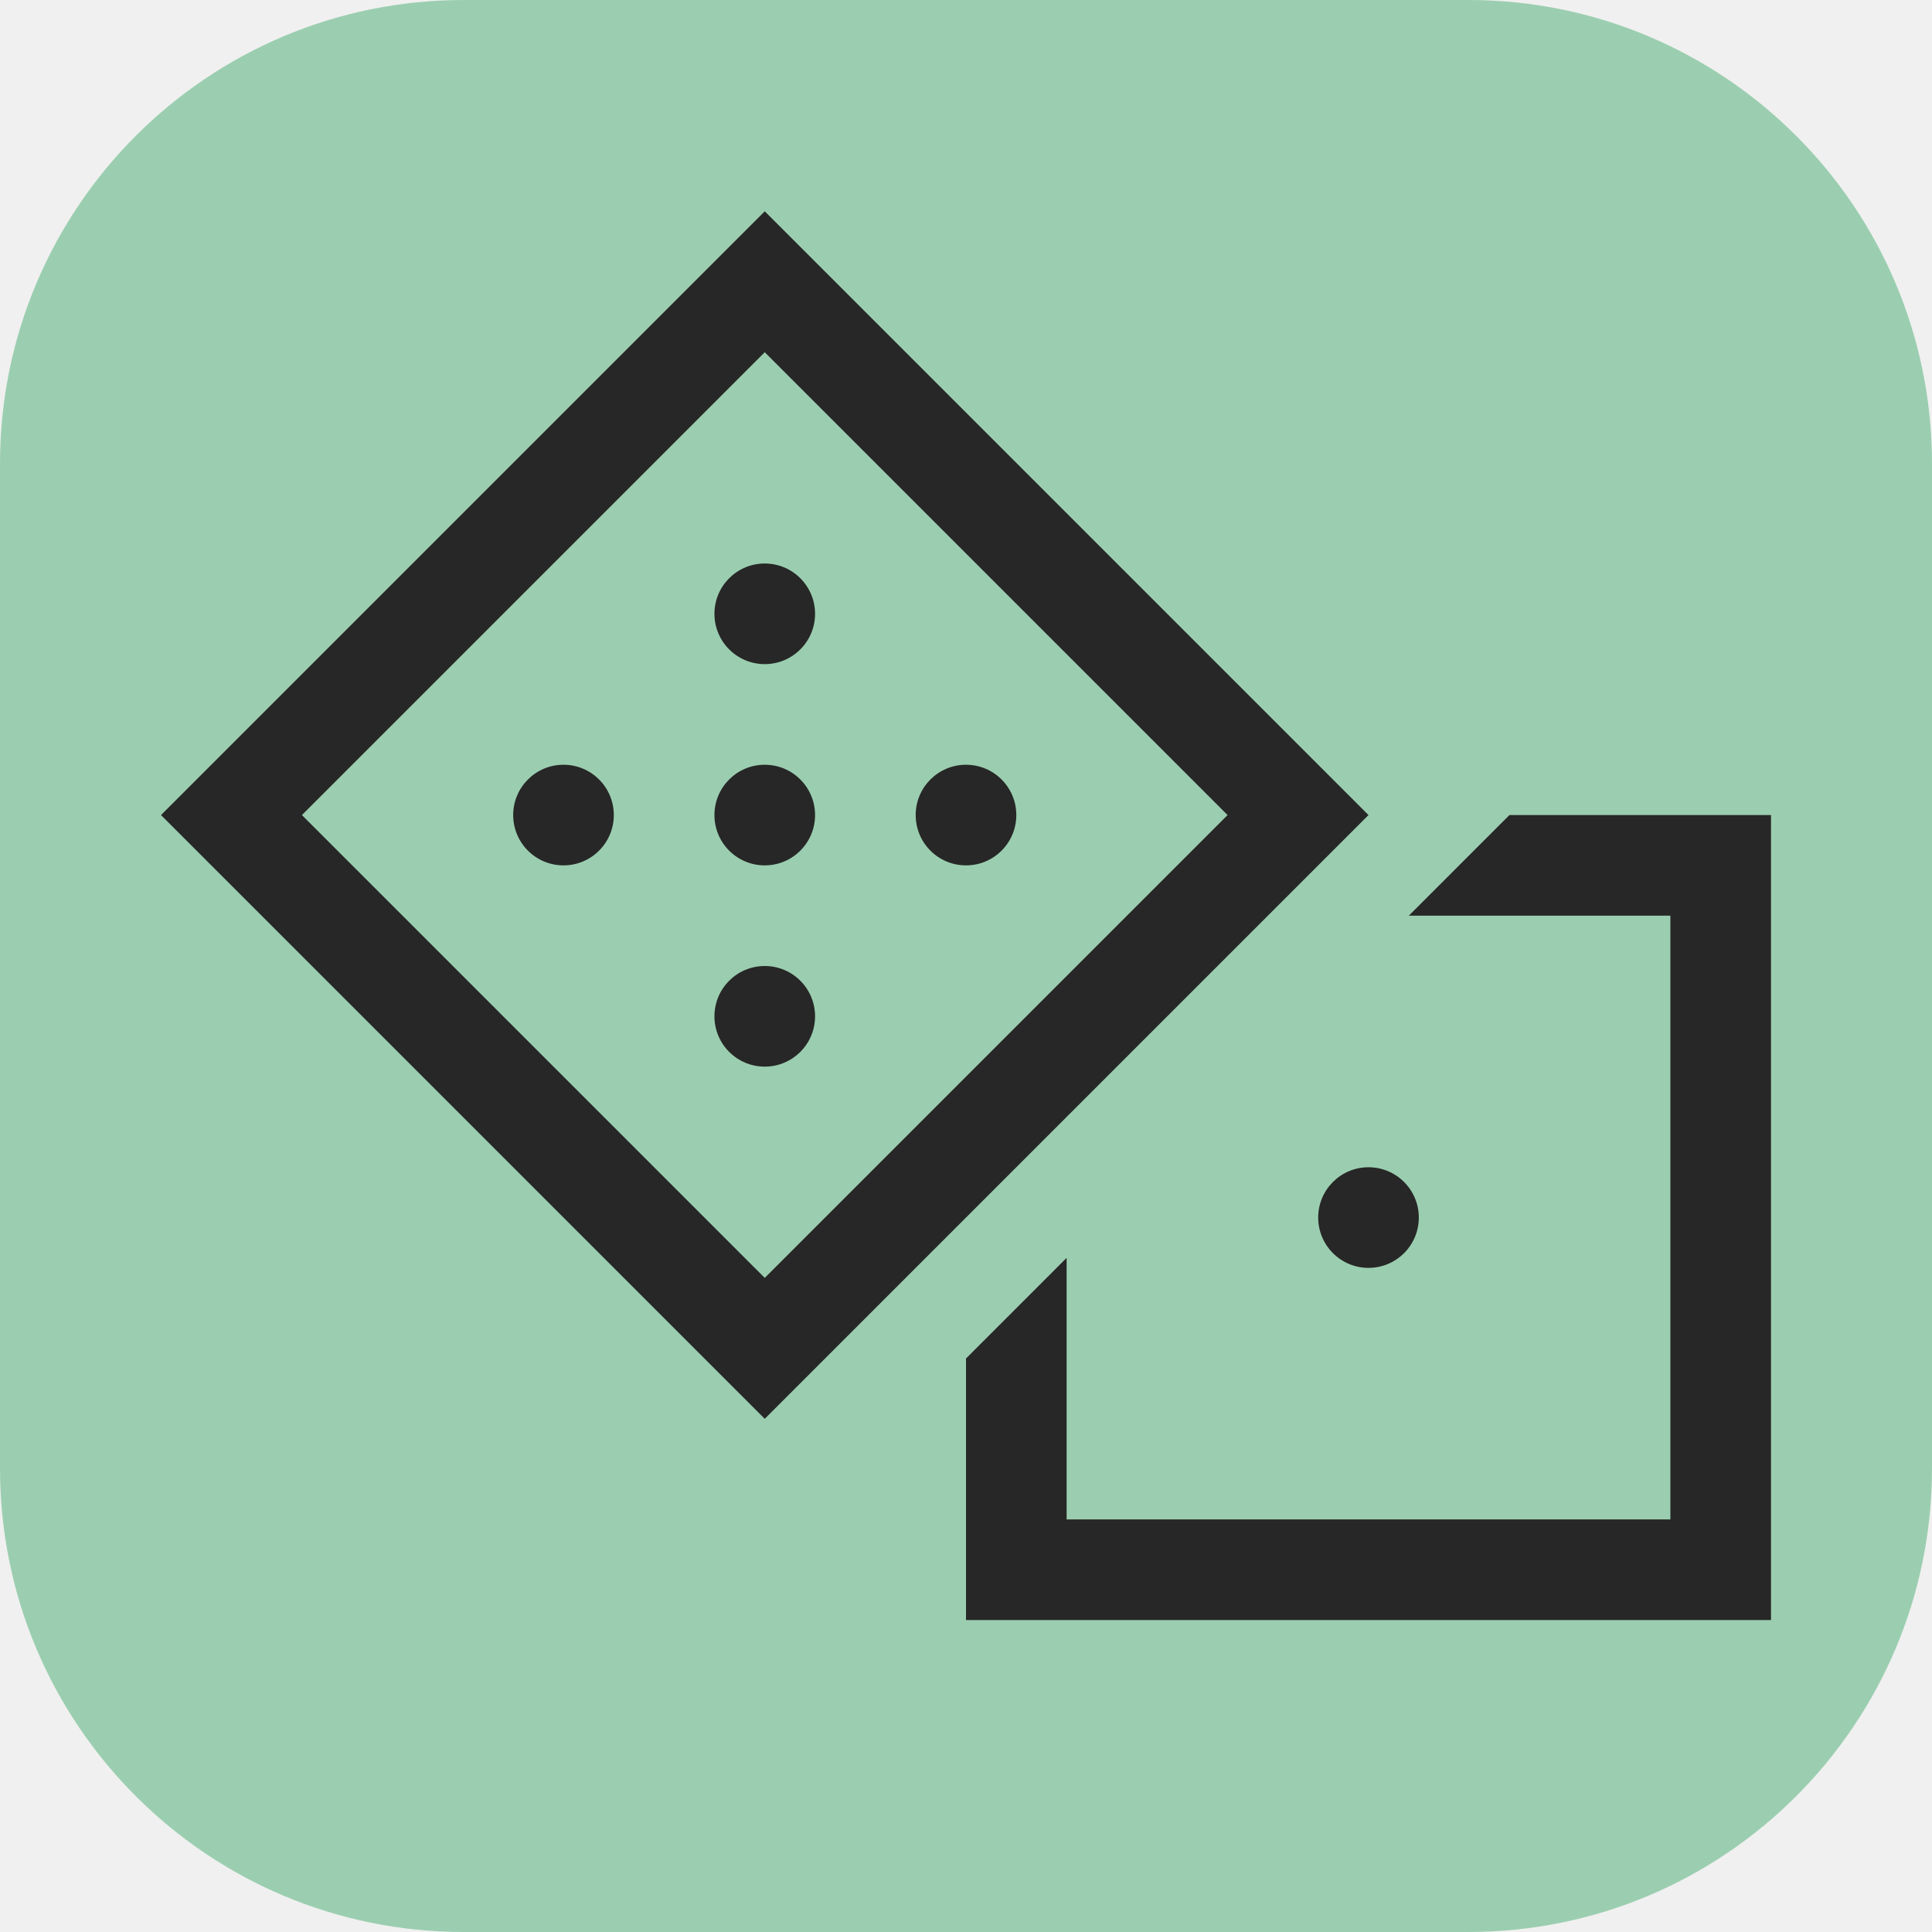
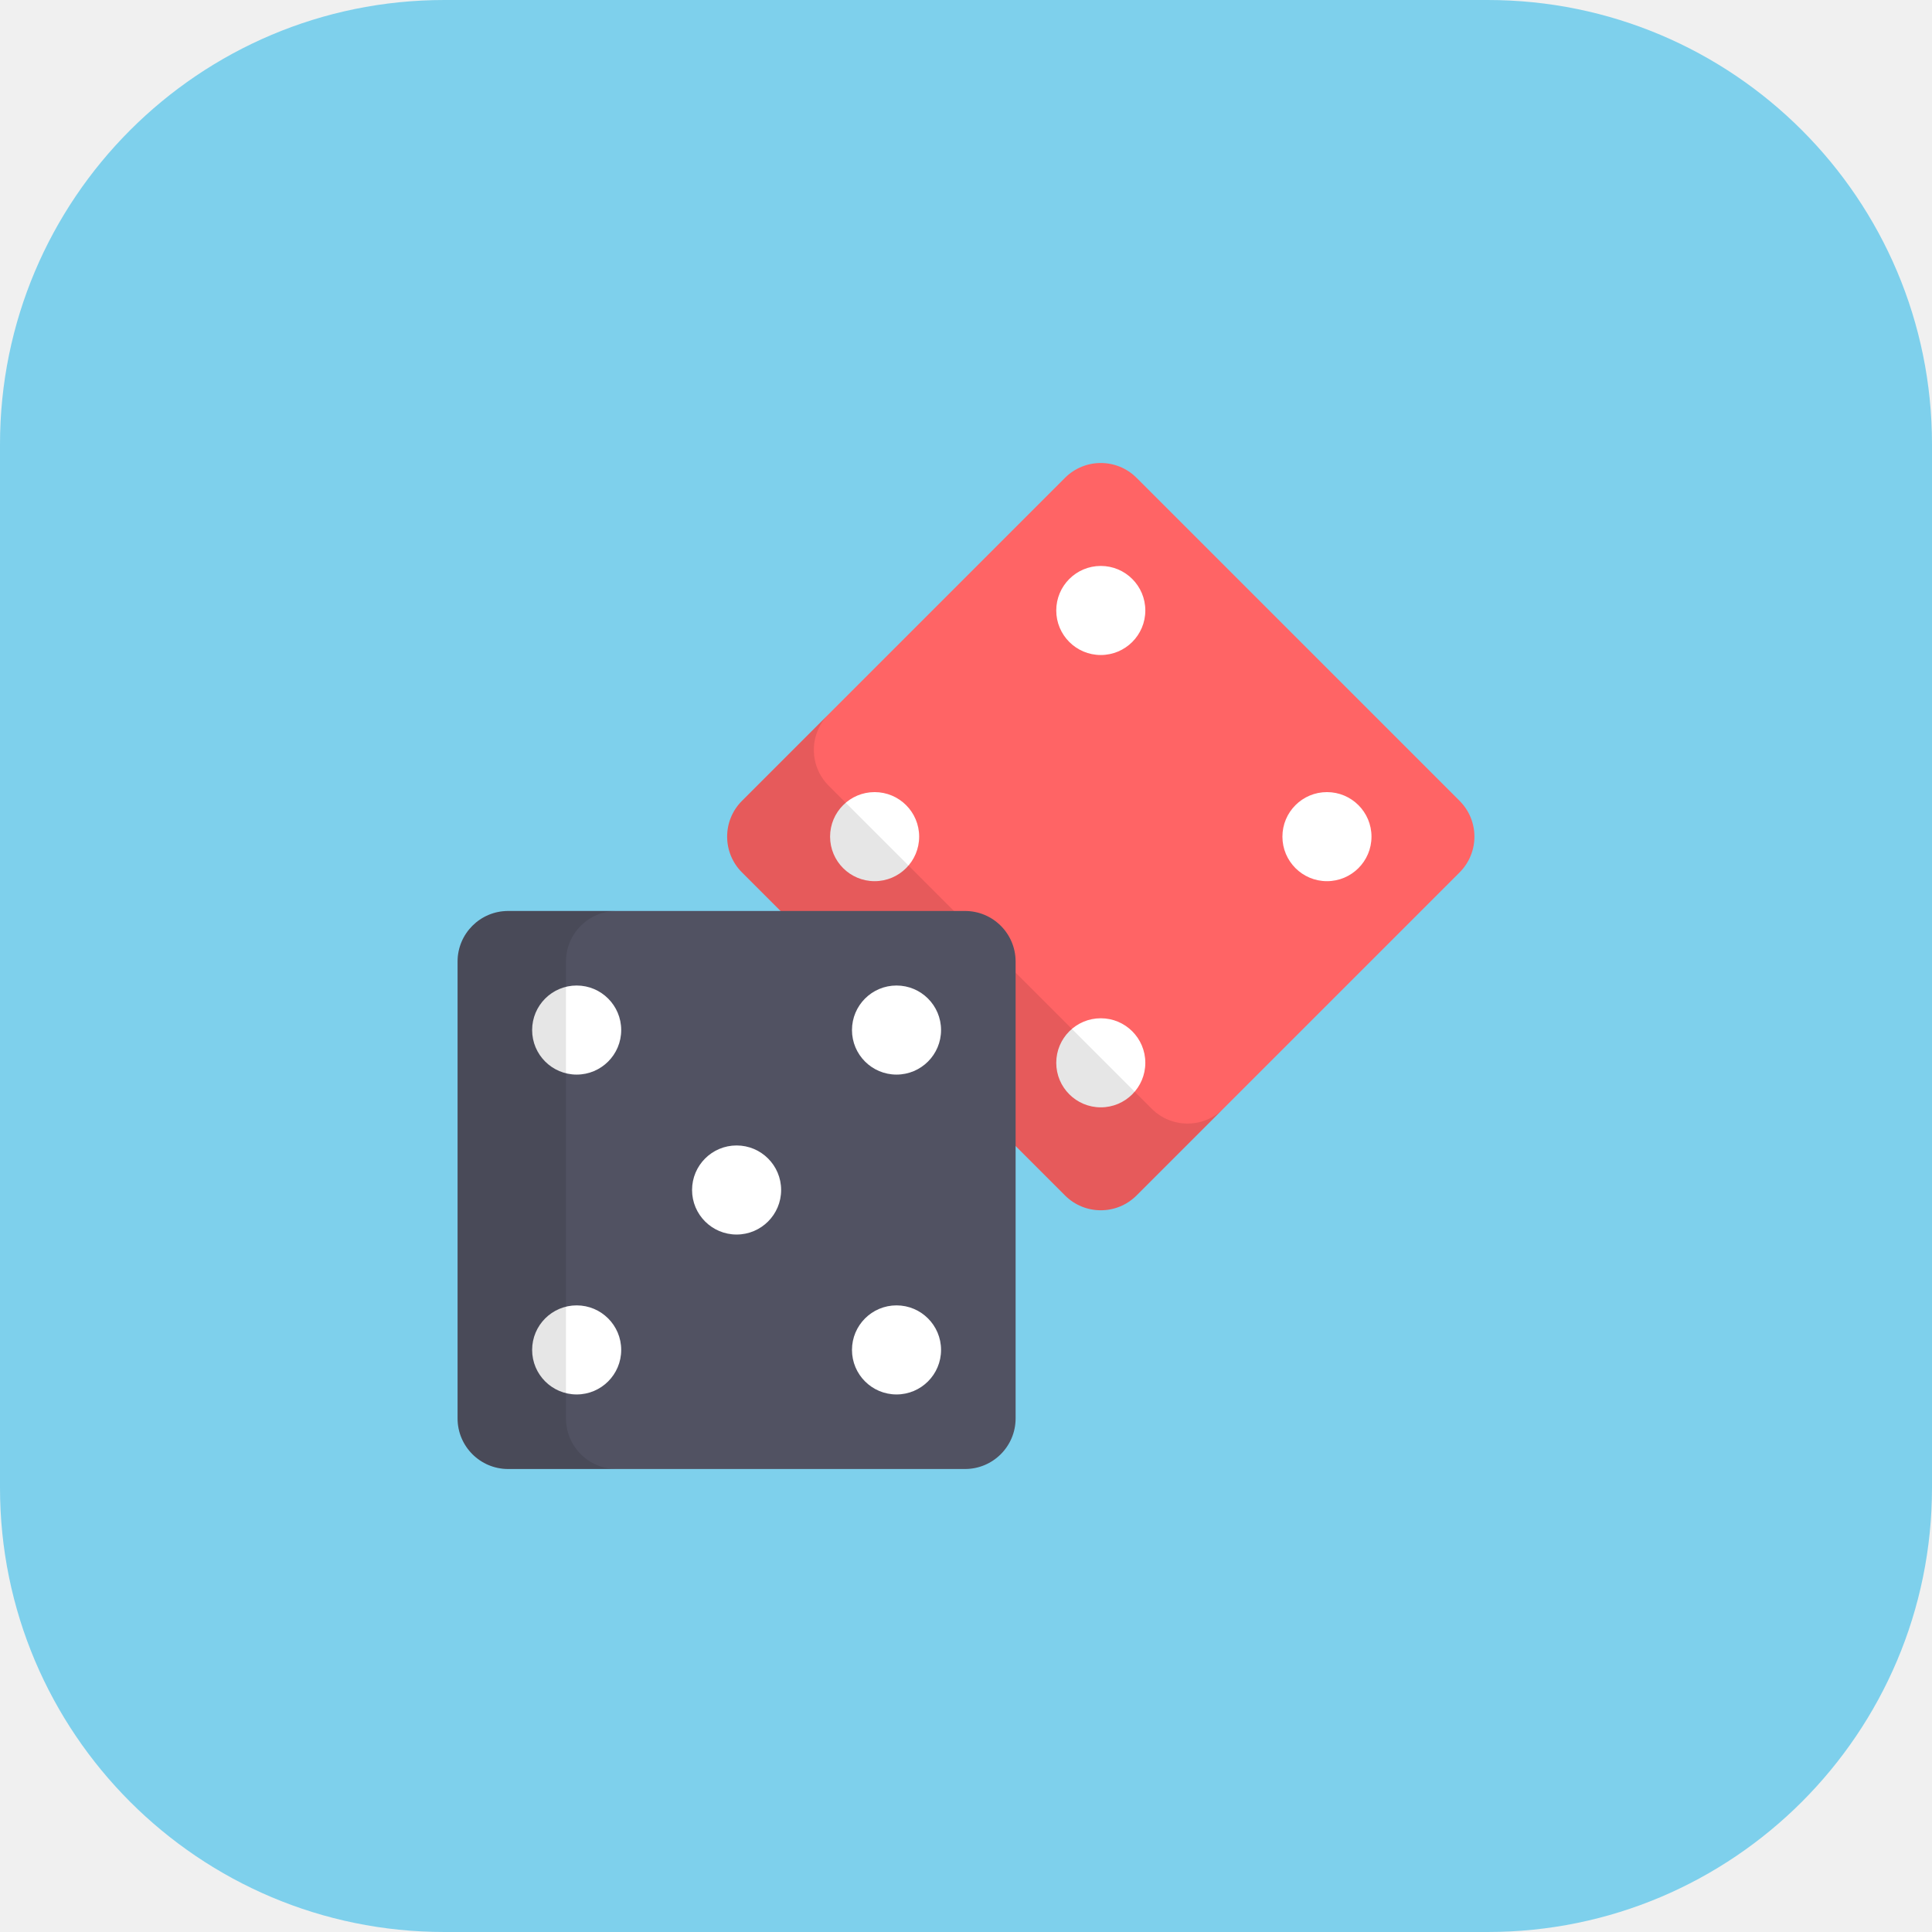
- <svg xmlns="http://www.w3.org/2000/svg" fill="#272727" width="256px" height="256px" viewBox="-3.2 -3.2 38.40 38.40" stroke="#272727" stroke-width="0">
+ <svg xmlns="http://www.w3.org/2000/svg" height="156px" width="156px" version="1.1" id="Layer_1" viewBox="-230.4 -230.4 972.80 972.80" xml:space="preserve" fill="#000000">
  <g id="SVGRepo_bgCarrier" stroke-width="0">
-     <rect x="-3.2" y="-3.2" width="38.40" height="38.40" rx="9.216" fill="#9bceb0" strokewidth="0" />
+     <rect x="-230.4" y="-230.4" width="972.80" height="972.80" rx="223.744" fill="#7ed0ec" strokewidth="0" />
  </g>
  <g id="SVGRepo_tracerCarrier" stroke-linecap="round" stroke-linejoin="round" />
  <g id="SVGRepo_iconCarrier">
-     <path d="M 12 1 L 0 13 L 12 25 L 24 13 L 12 1 z M 12 3.801 L 21.199 13 L 12 22.199 L 2.801 13 L 12 3.801 z M 12 8 A 1 1 0 0 0 12 10 A 1 1 0 0 0 12 8 z M 8 12 A 1 1 0 0 0 8 14 A 1 1 0 0 0 8 12 z M 12 12 A 1 1 0 0 0 12 14 A 1 1 0 0 0 12 12 z M 16 12 A 1 1 0 0 0 16 14 A 1 1 0 0 0 16 12 z M 26.801 13 L 24.801 15 L 30 15 L 30 27 L 18 27 L 18 21.801 L 16 23.801 L 16 29 L 32 29 L 32 13 L 26.801 13 z M 12 16 A 1 1 0 0 0 12 18 A 1 1 0 0 0 12 16 z M 24 20 A 1 1 0 0 0 24 22 A 1 1 0 0 0 24 20 z" />
+     <path style="fill:#FF6465;" d="M305.858,10.189L143.194,172.852c-9.946,9.946-9.945,26.072,0,36.018l162.665,162.664 c9.946,9.946,26.072,9.946,36.018,0L504.542,208.87c9.946-9.946,9.946-26.071,0-36.018L341.876,10.189 C331.93,0.243,315.803,0.243,305.858,10.189z" />
+     <g>
+       <circle style="fill:#FFFFFF;" cx="209.989" cy="190.866" r="22.424" />
+       <circle style="fill:#FFFFFF;" cx="323.869" cy="76.986" r="22.424" />
+       <circle style="fill:#FFFFFF;" cx="323.869" cy="304.746" r="22.424" />
+       <circle style="fill:#FFFFFF;" cx="437.748" cy="190.866" r="22.424" />
+     </g>
+     <path style="opacity:0.1;enable-background:new ;" d="M349.52,327.873L186.855,165.21c-9.946-9.946-9.946-26.072,0-36.018 l-43.661,43.661c-9.946,9.946-9.945,26.072,0,36.018l162.665,162.664c9.946,9.946,26.072,9.946,36.018,0l43.661-43.661 C375.591,337.819,359.466,337.82,349.52,327.873z" />
+     <path style="fill:#515262;" d="M255.51,228.293H25.469C11.403,228.293,0,239.696,0,253.761v230.042 c0,14.067,11.403,25.469,25.469,25.469H255.51c14.065,0,25.469-11.402,25.469-25.469V253.761 C280.979,239.696,269.576,228.293,255.51,228.293z" />
+     <g>
+       <circle style="fill:#FFFFFF;" cx="140.491" cy="368.786" r="22.424" />
+       <circle style="fill:#FFFFFF;" cx="59.964" cy="288.253" r="22.424" />
+       <circle style="fill:#FFFFFF;" cx="221.014" cy="288.253" r="22.424" />
+       <circle style="fill:#FFFFFF;" cx="59.964" cy="449.308" r="22.424" />
+       <circle style="fill:#FFFFFF;" cx="221.014" cy="449.308" r="22.424" />
+     </g>
+     <path style="opacity:0.1;enable-background:new ;" d="M54.577,483.803V253.761c0-14.066,11.403-25.469,25.469-25.469H25.469 C11.403,228.293,0,239.696,0,253.761v230.042c0,14.067,11.403,25.469,25.469,25.469h54.577 C65.98,509.272,54.577,497.868,54.577,483.803z" />
  </g>
</svg>
